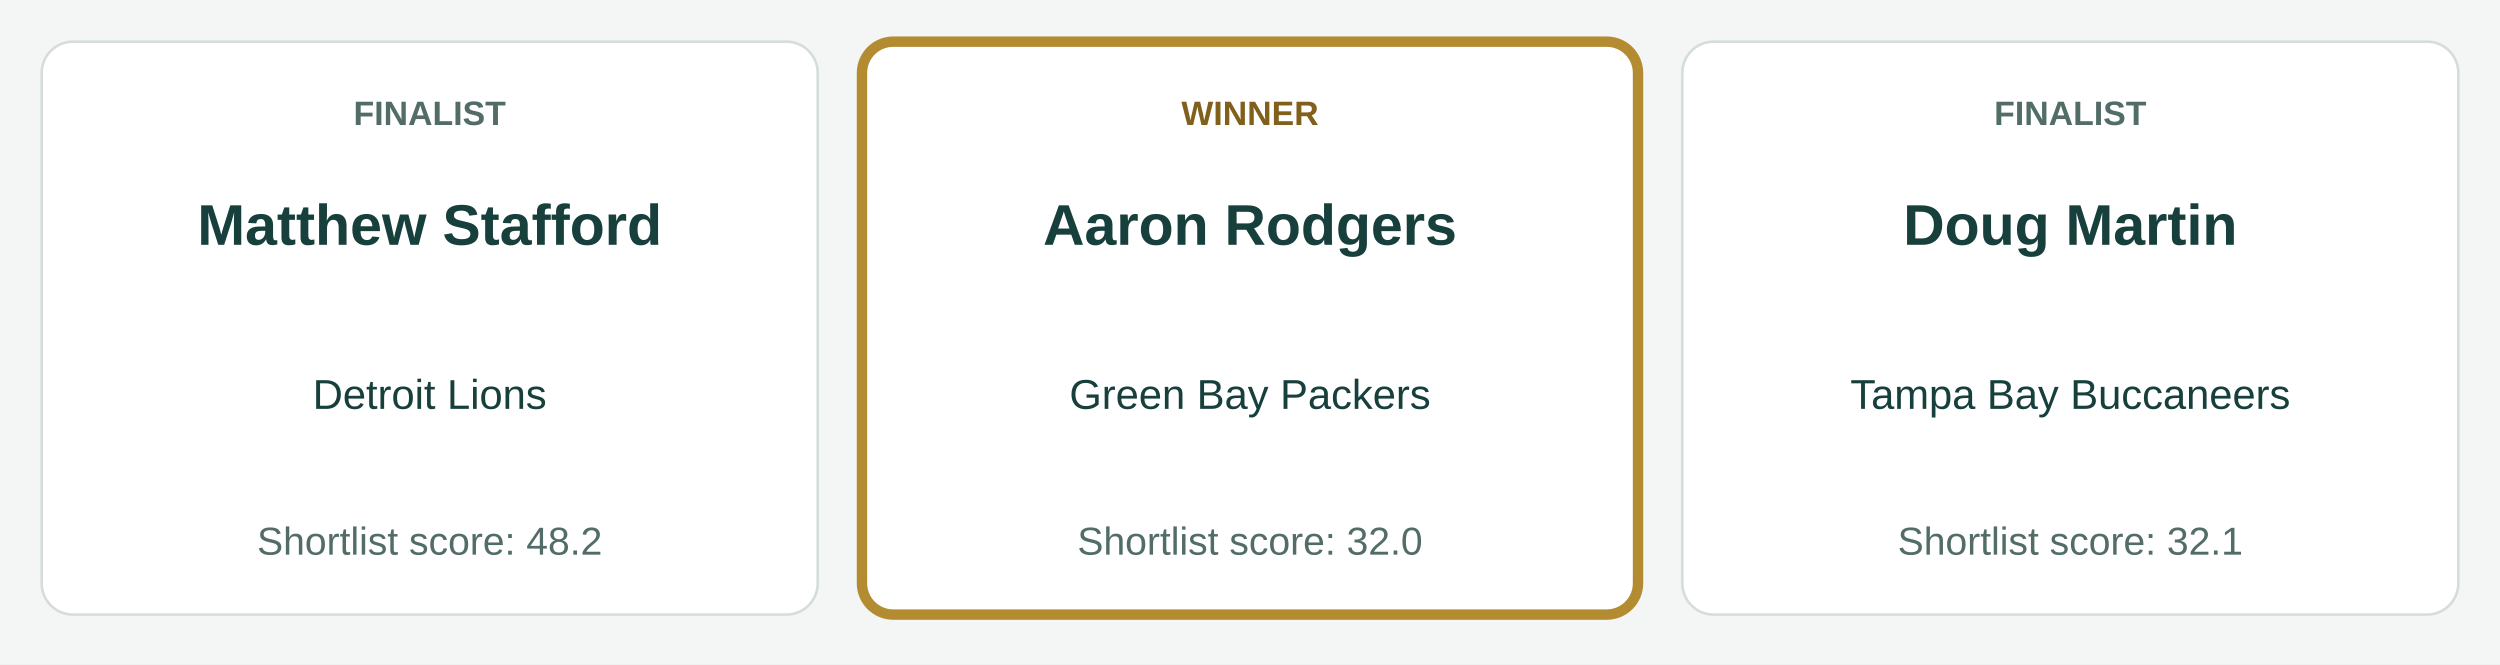
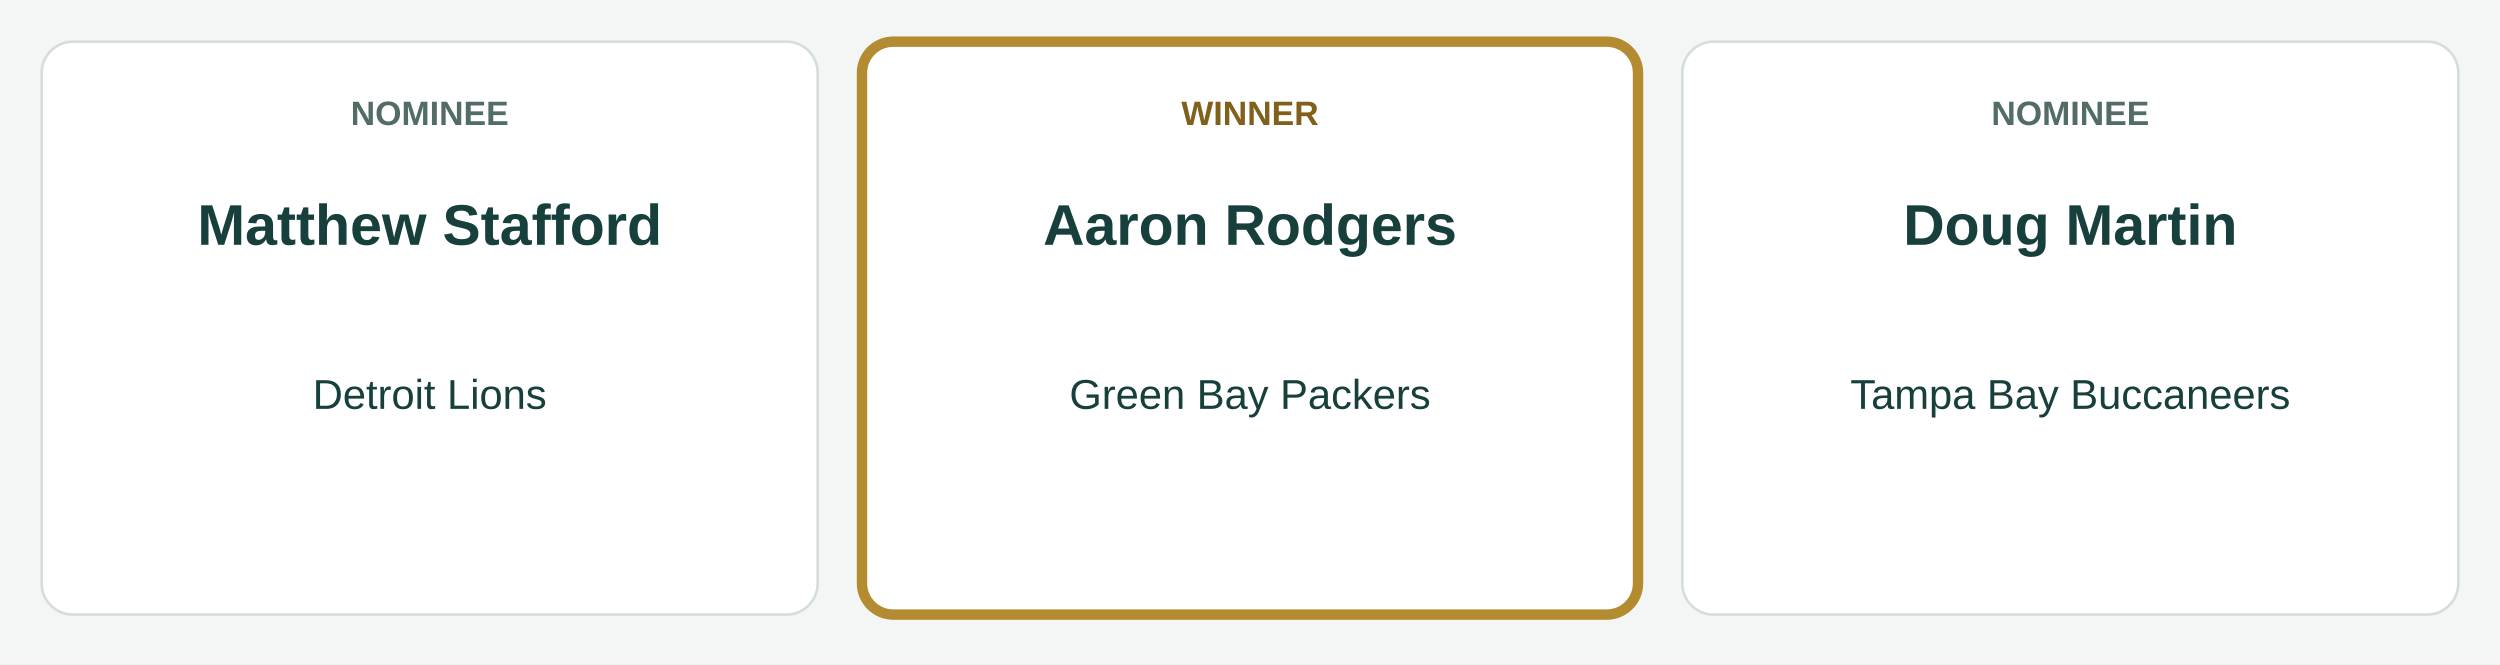
<svg xmlns="http://www.w3.org/2000/svg" viewBox="0 0 960 255" role="img">
  <rect width="960" height="255" fill="#f3f6f5" />
  <rect x="16" y="16" width="298" height="220" rx="12" fill="white" stroke="#d4dddb" stroke-width="1" />
-   <text x="165" y="48" text-anchor="middle" font-family="Arial, sans-serif" font-size="13" fill="#526c68" font-weight="bold">FINALIST</text>
+   <text x="165" y="48" text-anchor="middle" font-family="Arial, sans-serif" font-size="13" fill="#526c68" font-weight="bold">NOMINEE</text>
  <text x="165" y="94" text-anchor="middle" font-family="Arial, sans-serif" font-size="22" fill="#173f3c" font-weight="bold">Matthew Stafford</text>
  <text x="165" y="157" text-anchor="middle" font-family="Arial, sans-serif" font-size="16" fill="#173f3c" font-weight="normal">Detroit Lions</text>
-   <text x="165" y="213" text-anchor="middle" font-family="Arial, sans-serif" font-size="15" fill="#526c68" font-weight="normal">Shortlist score: 48.2</text>
  <rect x="331" y="16" width="298" height="220" rx="12" fill="white" stroke="#b38b31" stroke-width="4" />
  <text x="480" y="48" text-anchor="middle" font-family="Arial, sans-serif" font-size="13" fill="#80601b" font-weight="bold">WINNER</text>
  <text x="480" y="94" text-anchor="middle" font-family="Arial, sans-serif" font-size="22" fill="#173f3c" font-weight="bold">Aaron Rodgers</text>
  <text x="480" y="157" text-anchor="middle" font-family="Arial, sans-serif" font-size="16" fill="#173f3c" font-weight="normal">Green Bay Packers</text>
-   <text x="480" y="213" text-anchor="middle" font-family="Arial, sans-serif" font-size="15" fill="#526c68" font-weight="normal">Shortlist score: 32.0</text>
  <rect x="646" y="16" width="298" height="220" rx="12" fill="white" stroke="#d4dddb" stroke-width="1" />
-   <text x="795" y="48" text-anchor="middle" font-family="Arial, sans-serif" font-size="13" fill="#526c68" font-weight="bold">FINALIST</text>
+   <text x="795" y="48" text-anchor="middle" font-family="Arial, sans-serif" font-size="13" fill="#526c68" font-weight="bold">NOMINEE</text>
  <text x="795" y="94" text-anchor="middle" font-family="Arial, sans-serif" font-size="22" fill="#173f3c" font-weight="bold">Doug Martin</text>
  <text x="795" y="157" text-anchor="middle" font-family="Arial, sans-serif" font-size="16" fill="#173f3c" font-weight="normal">Tampa Bay Buccaneers</text>
-   <text x="795" y="213" text-anchor="middle" font-family="Arial, sans-serif" font-size="15" fill="#526c68" font-weight="normal">Shortlist score: 32.1</text>
</svg>
